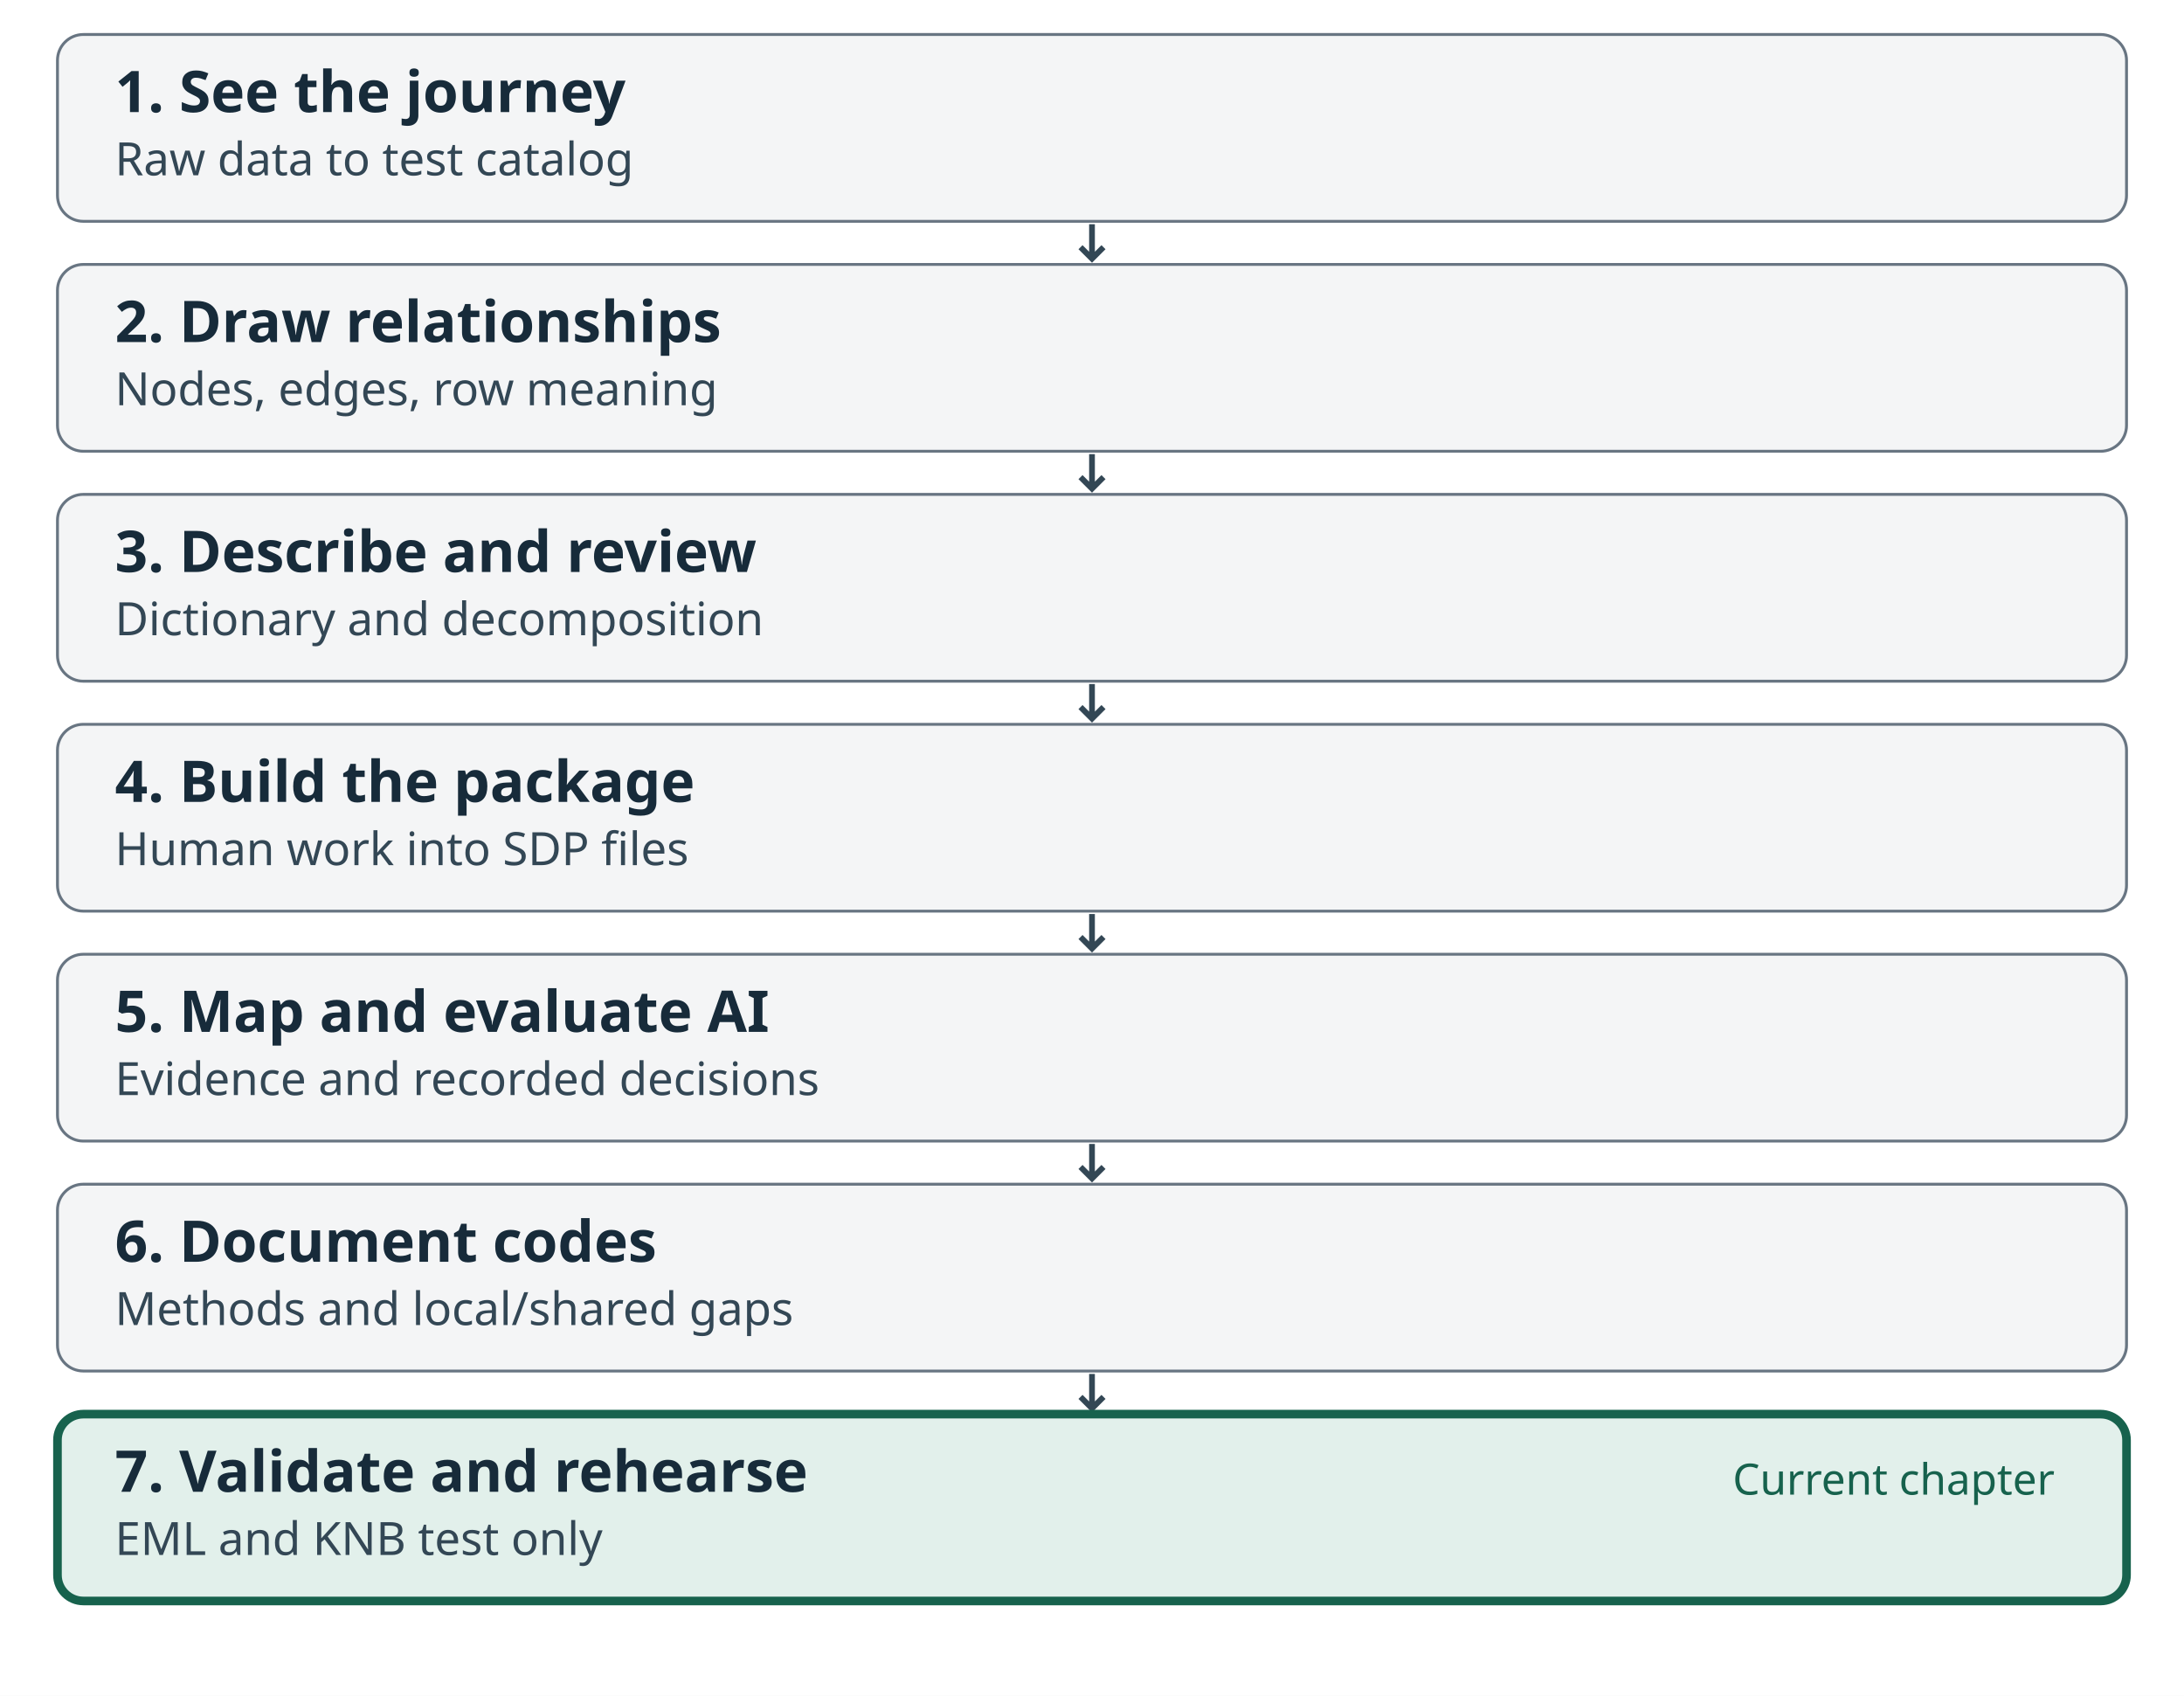
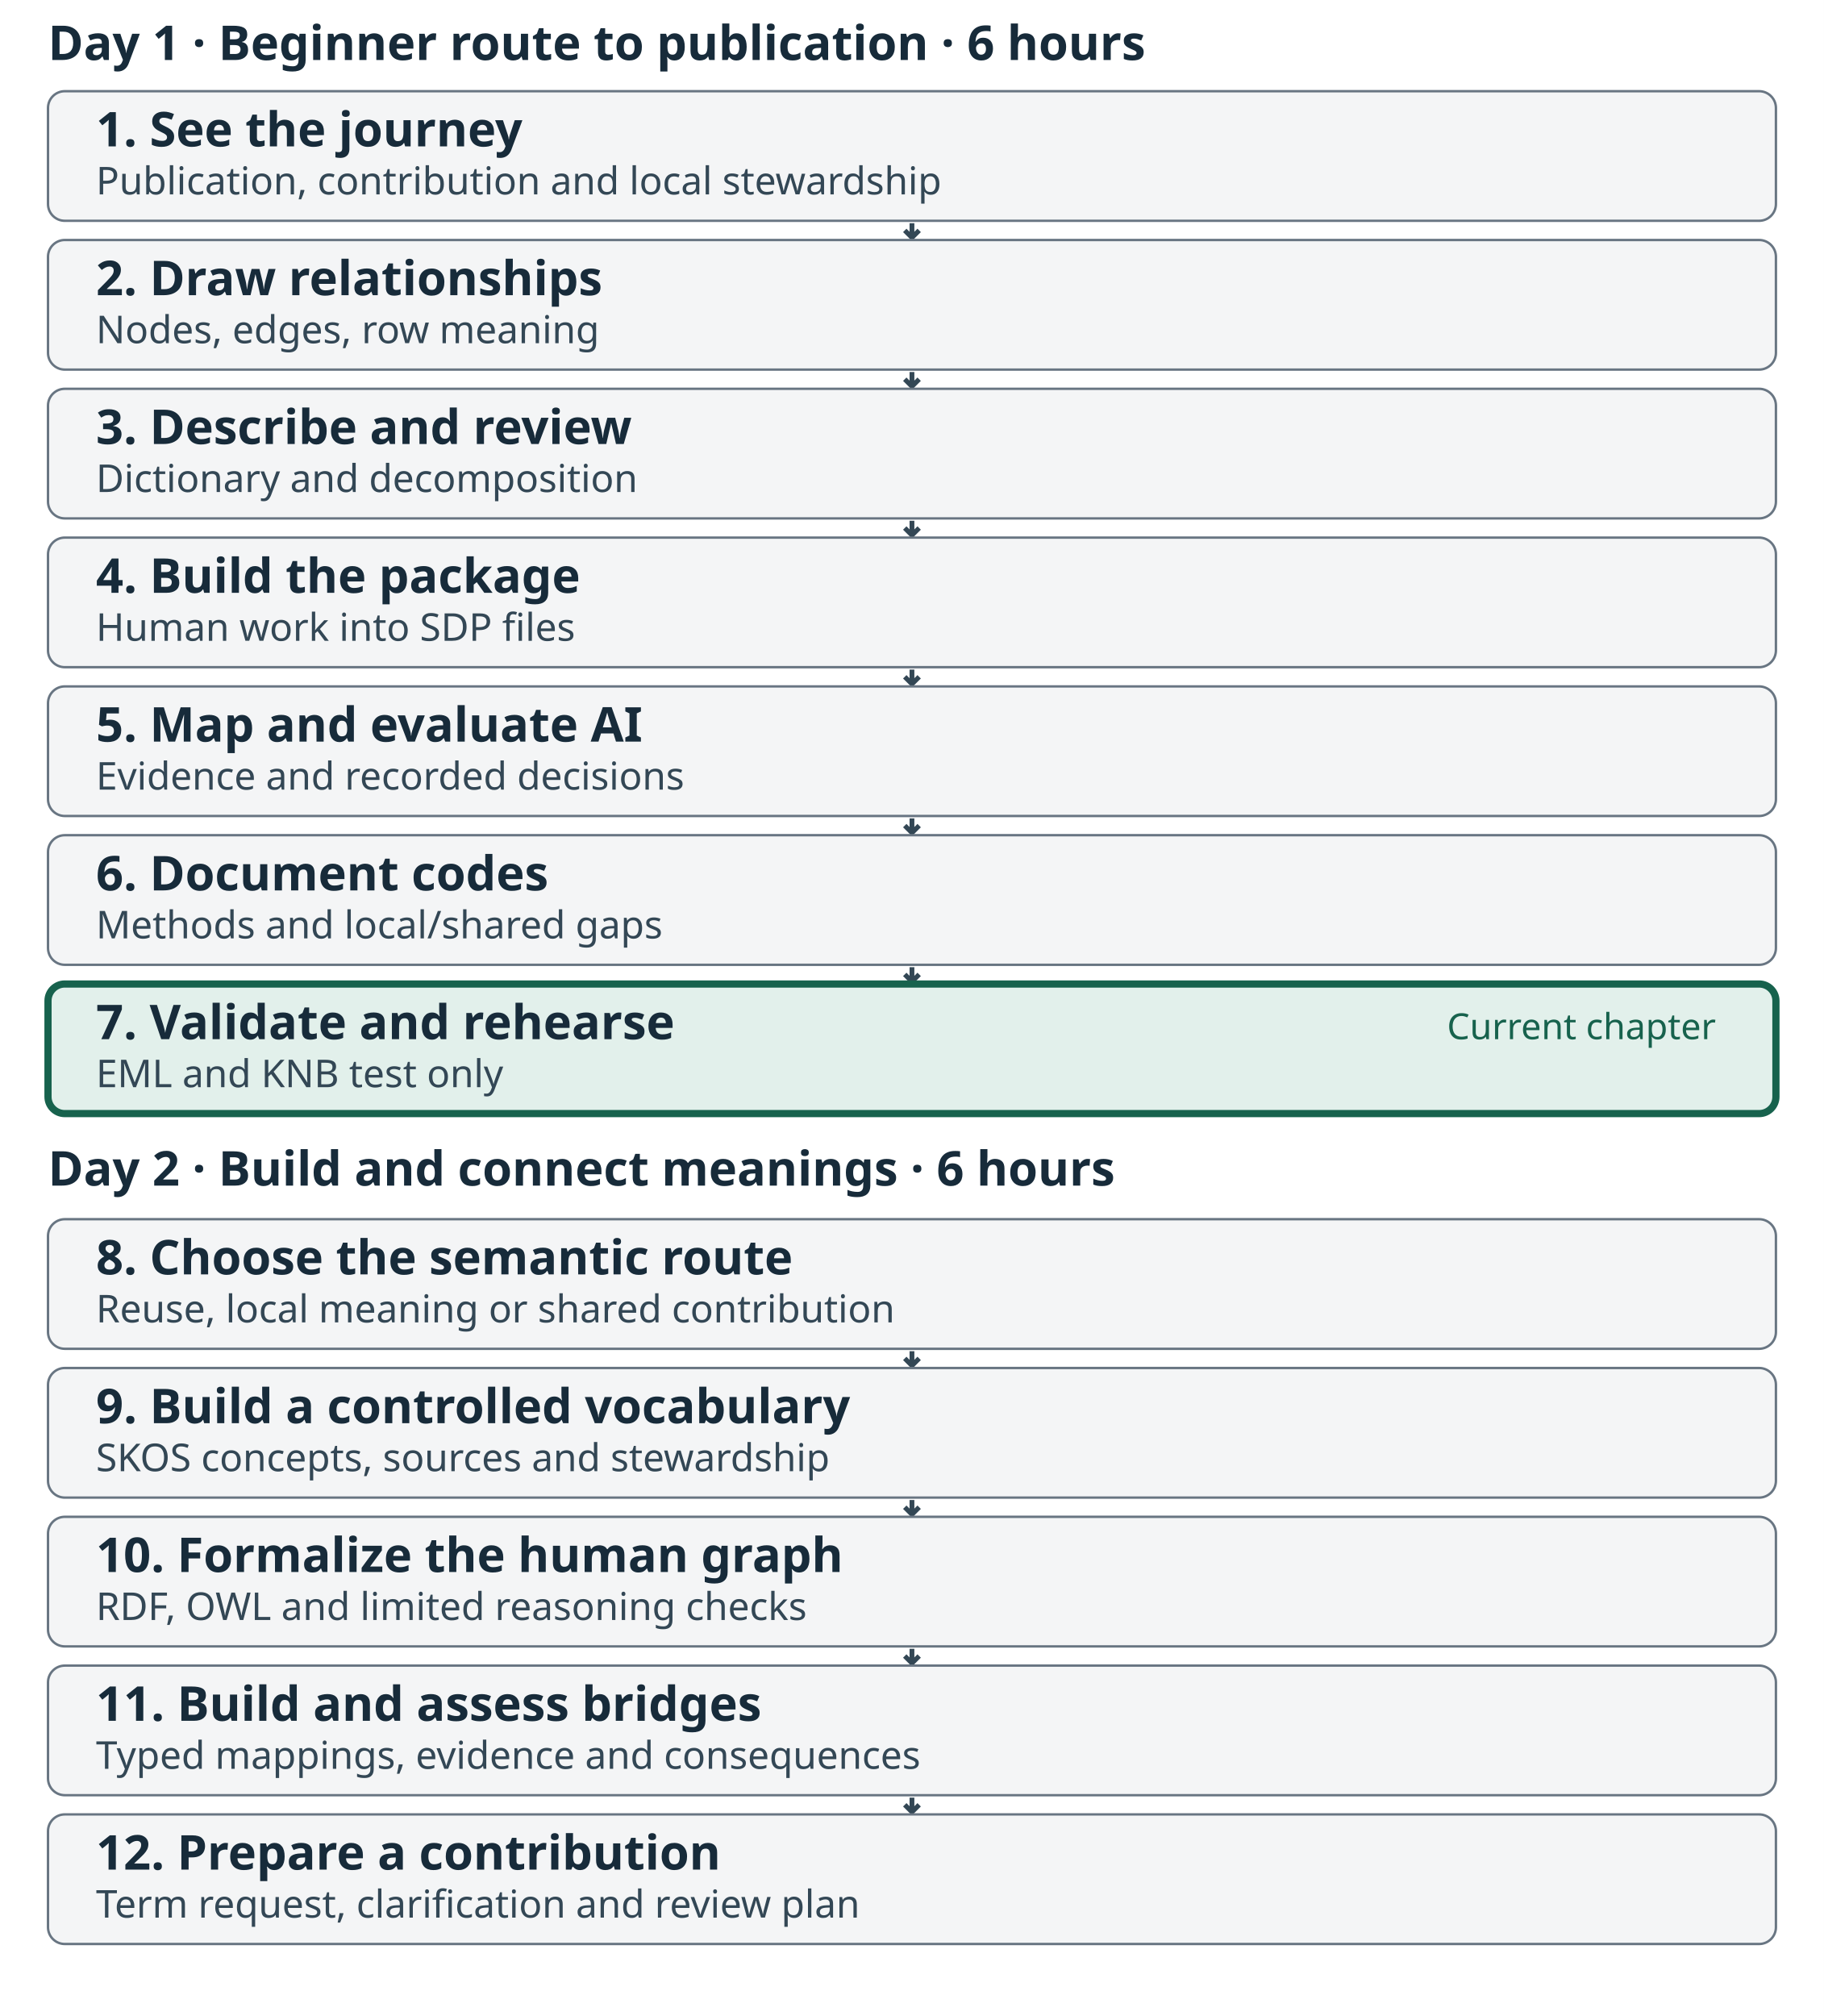
- <svg xmlns="http://www.w3.org/2000/svg" width="760" height="590" viewBox="0 0 760 590" role="img" aria-labelledby="title desc">
-   <rect width="760" height="590" fill="#ffffff" />
-   <rect x="20" y="12" width="720" height="65" rx="9" fill="#f4f5f6" stroke="#687582" stroke-width="1" />
-   <text x="40" y="39" font-family="sans-serif" font-size="20" font-weight="bold" fill="#172b3a">1. See the journey</text>
-   <text x="40" y="61" font-family="sans-serif" font-size="16" fill="#334755">Raw data to test catalog</text>
-   <text x="715" y="40" text-anchor="end" font-family="sans-serif" font-size="15" fill="#17624d" />
-   <path d="M 380 78 v 12 m -4 -4 l 4 4 l 4 -4" fill="none" stroke="#334755" stroke-width="2" />
-   <rect x="20" y="92" width="720" height="65" rx="9" fill="#f4f5f6" stroke="#687582" stroke-width="1" />
-   <text x="40" y="119" font-family="sans-serif" font-size="20" font-weight="bold" fill="#172b3a">2. Draw relationships</text>
-   <text x="40" y="141" font-family="sans-serif" font-size="16" fill="#334755">Nodes, edges, row meaning</text>
-   <text x="715" y="120" text-anchor="end" font-family="sans-serif" font-size="15" fill="#17624d" />
-   <path d="M 380 158 v 12 m -4 -4 l 4 4 l 4 -4" fill="none" stroke="#334755" stroke-width="2" />
-   <rect x="20" y="172" width="720" height="65" rx="9" fill="#f4f5f6" stroke="#687582" stroke-width="1" />
-   <text x="40" y="199" font-family="sans-serif" font-size="20" font-weight="bold" fill="#172b3a">3. Describe and review</text>
-   <text x="40" y="221" font-family="sans-serif" font-size="16" fill="#334755">Dictionary and decomposition</text>
-   <text x="715" y="200" text-anchor="end" font-family="sans-serif" font-size="15" fill="#17624d" />
-   <path d="M 380 238 v 12 m -4 -4 l 4 4 l 4 -4" fill="none" stroke="#334755" stroke-width="2" />
-   <rect x="20" y="252" width="720" height="65" rx="9" fill="#f4f5f6" stroke="#687582" stroke-width="1" />
-   <text x="40" y="279" font-family="sans-serif" font-size="20" font-weight="bold" fill="#172b3a">4. Build the package</text>
-   <text x="40" y="301" font-family="sans-serif" font-size="16" fill="#334755">Human work into SDP files</text>
-   <text x="715" y="280" text-anchor="end" font-family="sans-serif" font-size="15" fill="#17624d" />
-   <path d="M 380 318 v 12 m -4 -4 l 4 4 l 4 -4" fill="none" stroke="#334755" stroke-width="2" />
-   <rect x="20" y="332" width="720" height="65" rx="9" fill="#f4f5f6" stroke="#687582" stroke-width="1" />
-   <text x="40" y="359" font-family="sans-serif" font-size="20" font-weight="bold" fill="#172b3a">5. Map and evaluate AI</text>
-   <text x="40" y="381" font-family="sans-serif" font-size="16" fill="#334755">Evidence and recorded decisions</text>
-   <text x="715" y="360" text-anchor="end" font-family="sans-serif" font-size="15" fill="#17624d" />
-   <path d="M 380 398 v 12 m -4 -4 l 4 4 l 4 -4" fill="none" stroke="#334755" stroke-width="2" />
-   <rect x="20" y="412" width="720" height="65" rx="9" fill="#f4f5f6" stroke="#687582" stroke-width="1" />
-   <text x="40" y="439" font-family="sans-serif" font-size="20" font-weight="bold" fill="#172b3a">6. Document codes</text>
-   <text x="40" y="461" font-family="sans-serif" font-size="16" fill="#334755">Methods and local/shared gaps</text>
-   <text x="715" y="440" text-anchor="end" font-family="sans-serif" font-size="15" fill="#17624d" />
-   <path d="M 380 478 v 12 m -4 -4 l 4 4 l 4 -4" fill="none" stroke="#334755" stroke-width="2" />
-   <rect x="20" y="492" width="720" height="65" rx="9" fill="#e2f0eb" stroke="#17624d" stroke-width="3" />
-   <text x="40" y="519" font-family="sans-serif" font-size="20" font-weight="bold" fill="#172b3a">7. Validate and rehearse</text>
-   <text x="40" y="541" font-family="sans-serif" font-size="16" fill="#334755">EML and KNB test only</text>
-   <text x="715" y="520" text-anchor="end" font-family="sans-serif" font-size="15" fill="#17624d">Current chapter</text>
+ <svg xmlns="http://www.w3.org/2000/svg" width="760" height="840" viewBox="0 0 760 840" role="img" aria-labelledby="title desc">
+   <rect width="760" height="840" fill="#ffffff" />
+   <text x="20" y="25" font-family="sans-serif" font-size="20" font-weight="bold" fill="#172b3a">Day 1 · Beginner route to publication · 6 hours</text>
+   <text x="20" y="494" font-family="sans-serif" font-size="20" font-weight="bold" fill="#172b3a">Day 2 · Build and connect meanings · 6 hours</text>
+   <rect x="20" y="38" width="720" height="54" rx="7" fill="#f4f5f6" stroke="#687582" stroke-width="1" />
+   <text x="40" y="61" font-family="sans-serif" font-size="20" font-weight="bold" fill="#172b3a">1. See the journey</text>
+   <text x="40" y="81" font-family="sans-serif" font-size="16" fill="#334755">Publication, contribution and local stewardship</text>
+   <text x="715" y="61" text-anchor="end" font-family="sans-serif" font-size="15" fill="#17624d" />
+   <path d="M 380 93 v 6 m -3 -3 l 3 3 l 3 -3" fill="none" stroke="#334755" stroke-width="2" />
+   <rect x="20" y="100" width="720" height="54" rx="7" fill="#f4f5f6" stroke="#687582" stroke-width="1" />
+   <text x="40" y="123" font-family="sans-serif" font-size="20" font-weight="bold" fill="#172b3a">2. Draw relationships</text>
+   <text x="40" y="143" font-family="sans-serif" font-size="16" fill="#334755">Nodes, edges, row meaning</text>
+   <text x="715" y="123" text-anchor="end" font-family="sans-serif" font-size="15" fill="#17624d" />
+   <path d="M 380 155 v 6 m -3 -3 l 3 3 l 3 -3" fill="none" stroke="#334755" stroke-width="2" />
+   <rect x="20" y="162" width="720" height="54" rx="7" fill="#f4f5f6" stroke="#687582" stroke-width="1" />
+   <text x="40" y="185" font-family="sans-serif" font-size="20" font-weight="bold" fill="#172b3a">3. Describe and review</text>
+   <text x="40" y="205" font-family="sans-serif" font-size="16" fill="#334755">Dictionary and decomposition</text>
+   <text x="715" y="185" text-anchor="end" font-family="sans-serif" font-size="15" fill="#17624d" />
+   <path d="M 380 217 v 6 m -3 -3 l 3 3 l 3 -3" fill="none" stroke="#334755" stroke-width="2" />
+   <rect x="20" y="224" width="720" height="54" rx="7" fill="#f4f5f6" stroke="#687582" stroke-width="1" />
+   <text x="40" y="247" font-family="sans-serif" font-size="20" font-weight="bold" fill="#172b3a">4. Build the package</text>
+   <text x="40" y="267" font-family="sans-serif" font-size="16" fill="#334755">Human work into SDP files</text>
+   <text x="715" y="247" text-anchor="end" font-family="sans-serif" font-size="15" fill="#17624d" />
+   <path d="M 380 279 v 6 m -3 -3 l 3 3 l 3 -3" fill="none" stroke="#334755" stroke-width="2" />
+   <rect x="20" y="286" width="720" height="54" rx="7" fill="#f4f5f6" stroke="#687582" stroke-width="1" />
+   <text x="40" y="309" font-family="sans-serif" font-size="20" font-weight="bold" fill="#172b3a">5. Map and evaluate AI</text>
+   <text x="40" y="329" font-family="sans-serif" font-size="16" fill="#334755">Evidence and recorded decisions</text>
+   <text x="715" y="309" text-anchor="end" font-family="sans-serif" font-size="15" fill="#17624d" />
+   <path d="M 380 341 v 6 m -3 -3 l 3 3 l 3 -3" fill="none" stroke="#334755" stroke-width="2" />
+   <rect x="20" y="348" width="720" height="54" rx="7" fill="#f4f5f6" stroke="#687582" stroke-width="1" />
+   <text x="40" y="371" font-family="sans-serif" font-size="20" font-weight="bold" fill="#172b3a">6. Document codes</text>
+   <text x="40" y="391" font-family="sans-serif" font-size="16" fill="#334755">Methods and local/shared gaps</text>
+   <text x="715" y="371" text-anchor="end" font-family="sans-serif" font-size="15" fill="#17624d" />
+   <path d="M 380 403 v 6 m -3 -3 l 3 3 l 3 -3" fill="none" stroke="#334755" stroke-width="2" />
+   <rect x="20" y="410" width="720" height="54" rx="7" fill="#e2f0eb" stroke="#17624d" stroke-width="3" />
+   <text x="40" y="433" font-family="sans-serif" font-size="20" font-weight="bold" fill="#172b3a">7. Validate and rehearse</text>
+   <text x="40" y="453" font-family="sans-serif" font-size="16" fill="#334755">EML and KNB test only</text>
+   <text x="715" y="433" text-anchor="end" font-family="sans-serif" font-size="15" fill="#17624d">Current chapter</text>
+   <rect x="20" y="508" width="720" height="54" rx="7" fill="#f4f5f6" stroke="#687582" stroke-width="1" />
+   <text x="40" y="531" font-family="sans-serif" font-size="20" font-weight="bold" fill="#172b3a">8. Choose the semantic route</text>
+   <text x="40" y="551" font-family="sans-serif" font-size="16" fill="#334755">Reuse, local meaning or shared contribution</text>
+   <text x="715" y="531" text-anchor="end" font-family="sans-serif" font-size="15" fill="#17624d" />
+   <path d="M 380 563 v 6 m -3 -3 l 3 3 l 3 -3" fill="none" stroke="#334755" stroke-width="2" />
+   <rect x="20" y="570" width="720" height="54" rx="7" fill="#f4f5f6" stroke="#687582" stroke-width="1" />
+   <text x="40" y="593" font-family="sans-serif" font-size="20" font-weight="bold" fill="#172b3a">9. Build a controlled vocabulary</text>
+   <text x="40" y="613" font-family="sans-serif" font-size="16" fill="#334755">SKOS concepts, sources and stewardship</text>
+   <text x="715" y="593" text-anchor="end" font-family="sans-serif" font-size="15" fill="#17624d" />
+   <path d="M 380 625 v 6 m -3 -3 l 3 3 l 3 -3" fill="none" stroke="#334755" stroke-width="2" />
+   <rect x="20" y="632" width="720" height="54" rx="7" fill="#f4f5f6" stroke="#687582" stroke-width="1" />
+   <text x="40" y="655" font-family="sans-serif" font-size="20" font-weight="bold" fill="#172b3a">10. Formalize the human graph</text>
+   <text x="40" y="675" font-family="sans-serif" font-size="16" fill="#334755">RDF, OWL and limited reasoning checks</text>
+   <text x="715" y="655" text-anchor="end" font-family="sans-serif" font-size="15" fill="#17624d" />
+   <path d="M 380 687 v 6 m -3 -3 l 3 3 l 3 -3" fill="none" stroke="#334755" stroke-width="2" />
+   <rect x="20" y="694" width="720" height="54" rx="7" fill="#f4f5f6" stroke="#687582" stroke-width="1" />
+   <text x="40" y="717" font-family="sans-serif" font-size="20" font-weight="bold" fill="#172b3a">11. Build and assess bridges</text>
+   <text x="40" y="737" font-family="sans-serif" font-size="16" fill="#334755">Typed mappings, evidence and consequences</text>
+   <text x="715" y="717" text-anchor="end" font-family="sans-serif" font-size="15" fill="#17624d" />
+   <path d="M 380 749 v 6 m -3 -3 l 3 3 l 3 -3" fill="none" stroke="#334755" stroke-width="2" />
+   <rect x="20" y="756" width="720" height="54" rx="7" fill="#f4f5f6" stroke="#687582" stroke-width="1" />
+   <text x="40" y="779" font-family="sans-serif" font-size="20" font-weight="bold" fill="#172b3a">12. Prepare a contribution</text>
+   <text x="40" y="799" font-family="sans-serif" font-size="16" fill="#334755">Term request, clarification and review plan</text>
+   <text x="715" y="779" text-anchor="end" font-family="sans-serif" font-size="15" fill="#17624d" />
</svg>
